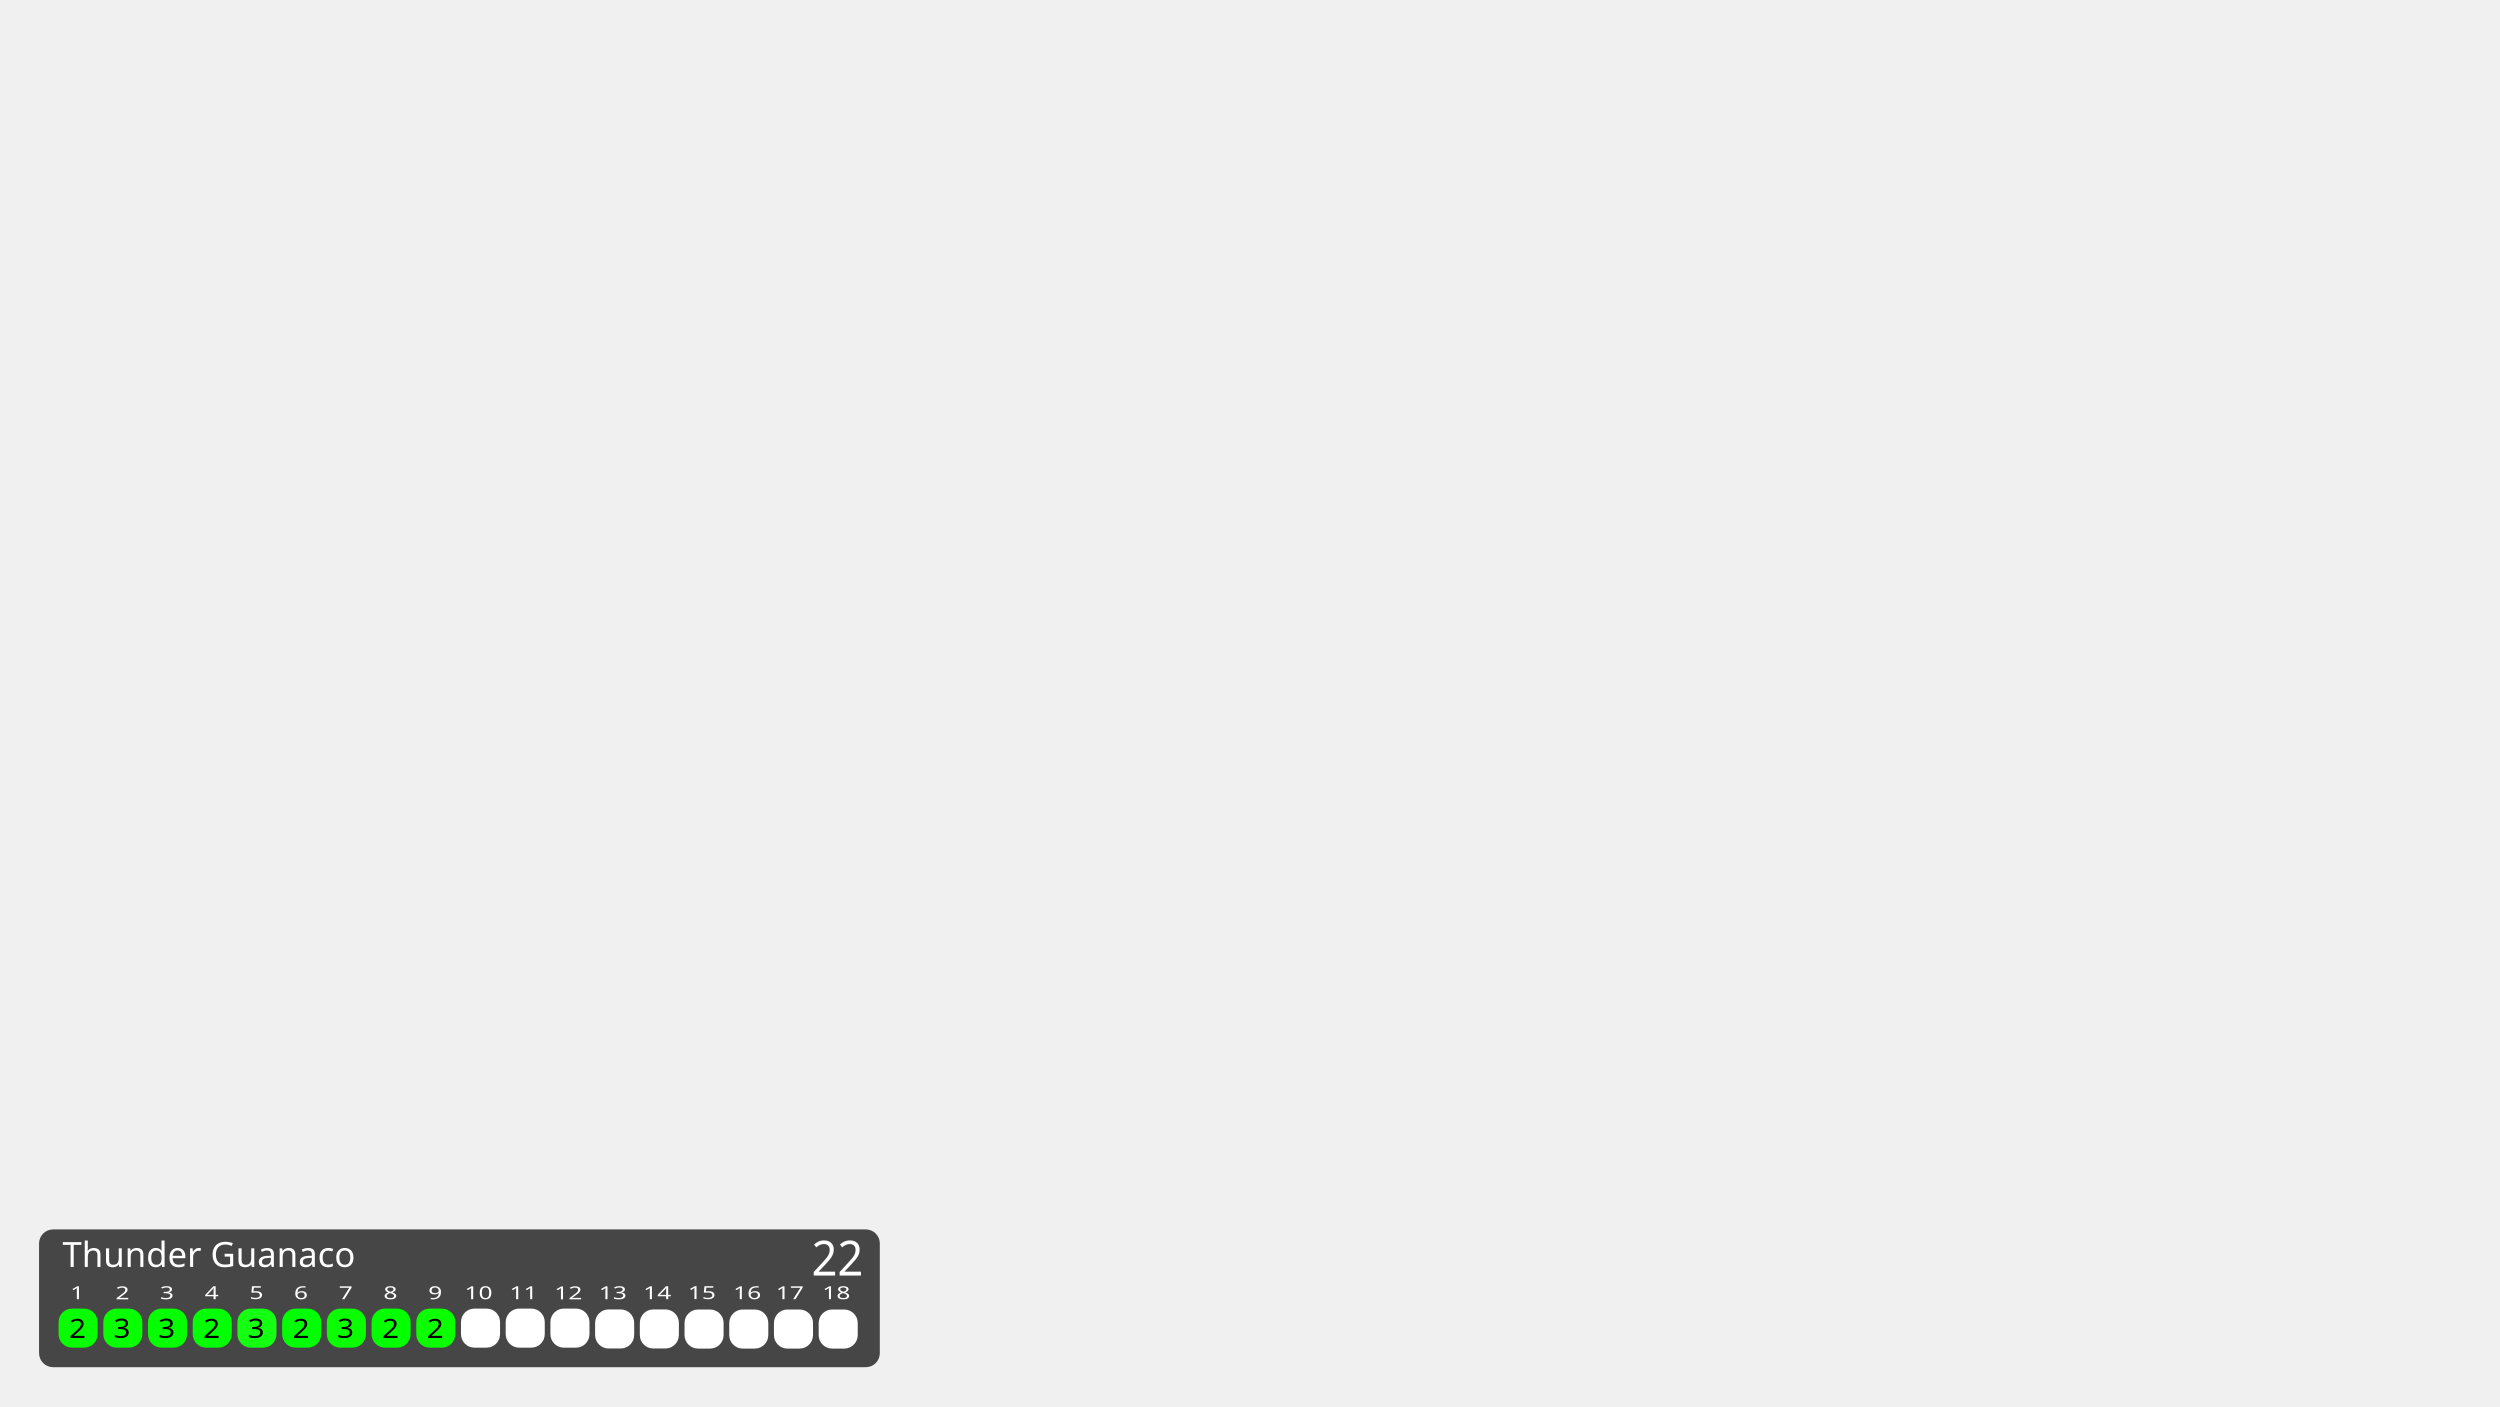
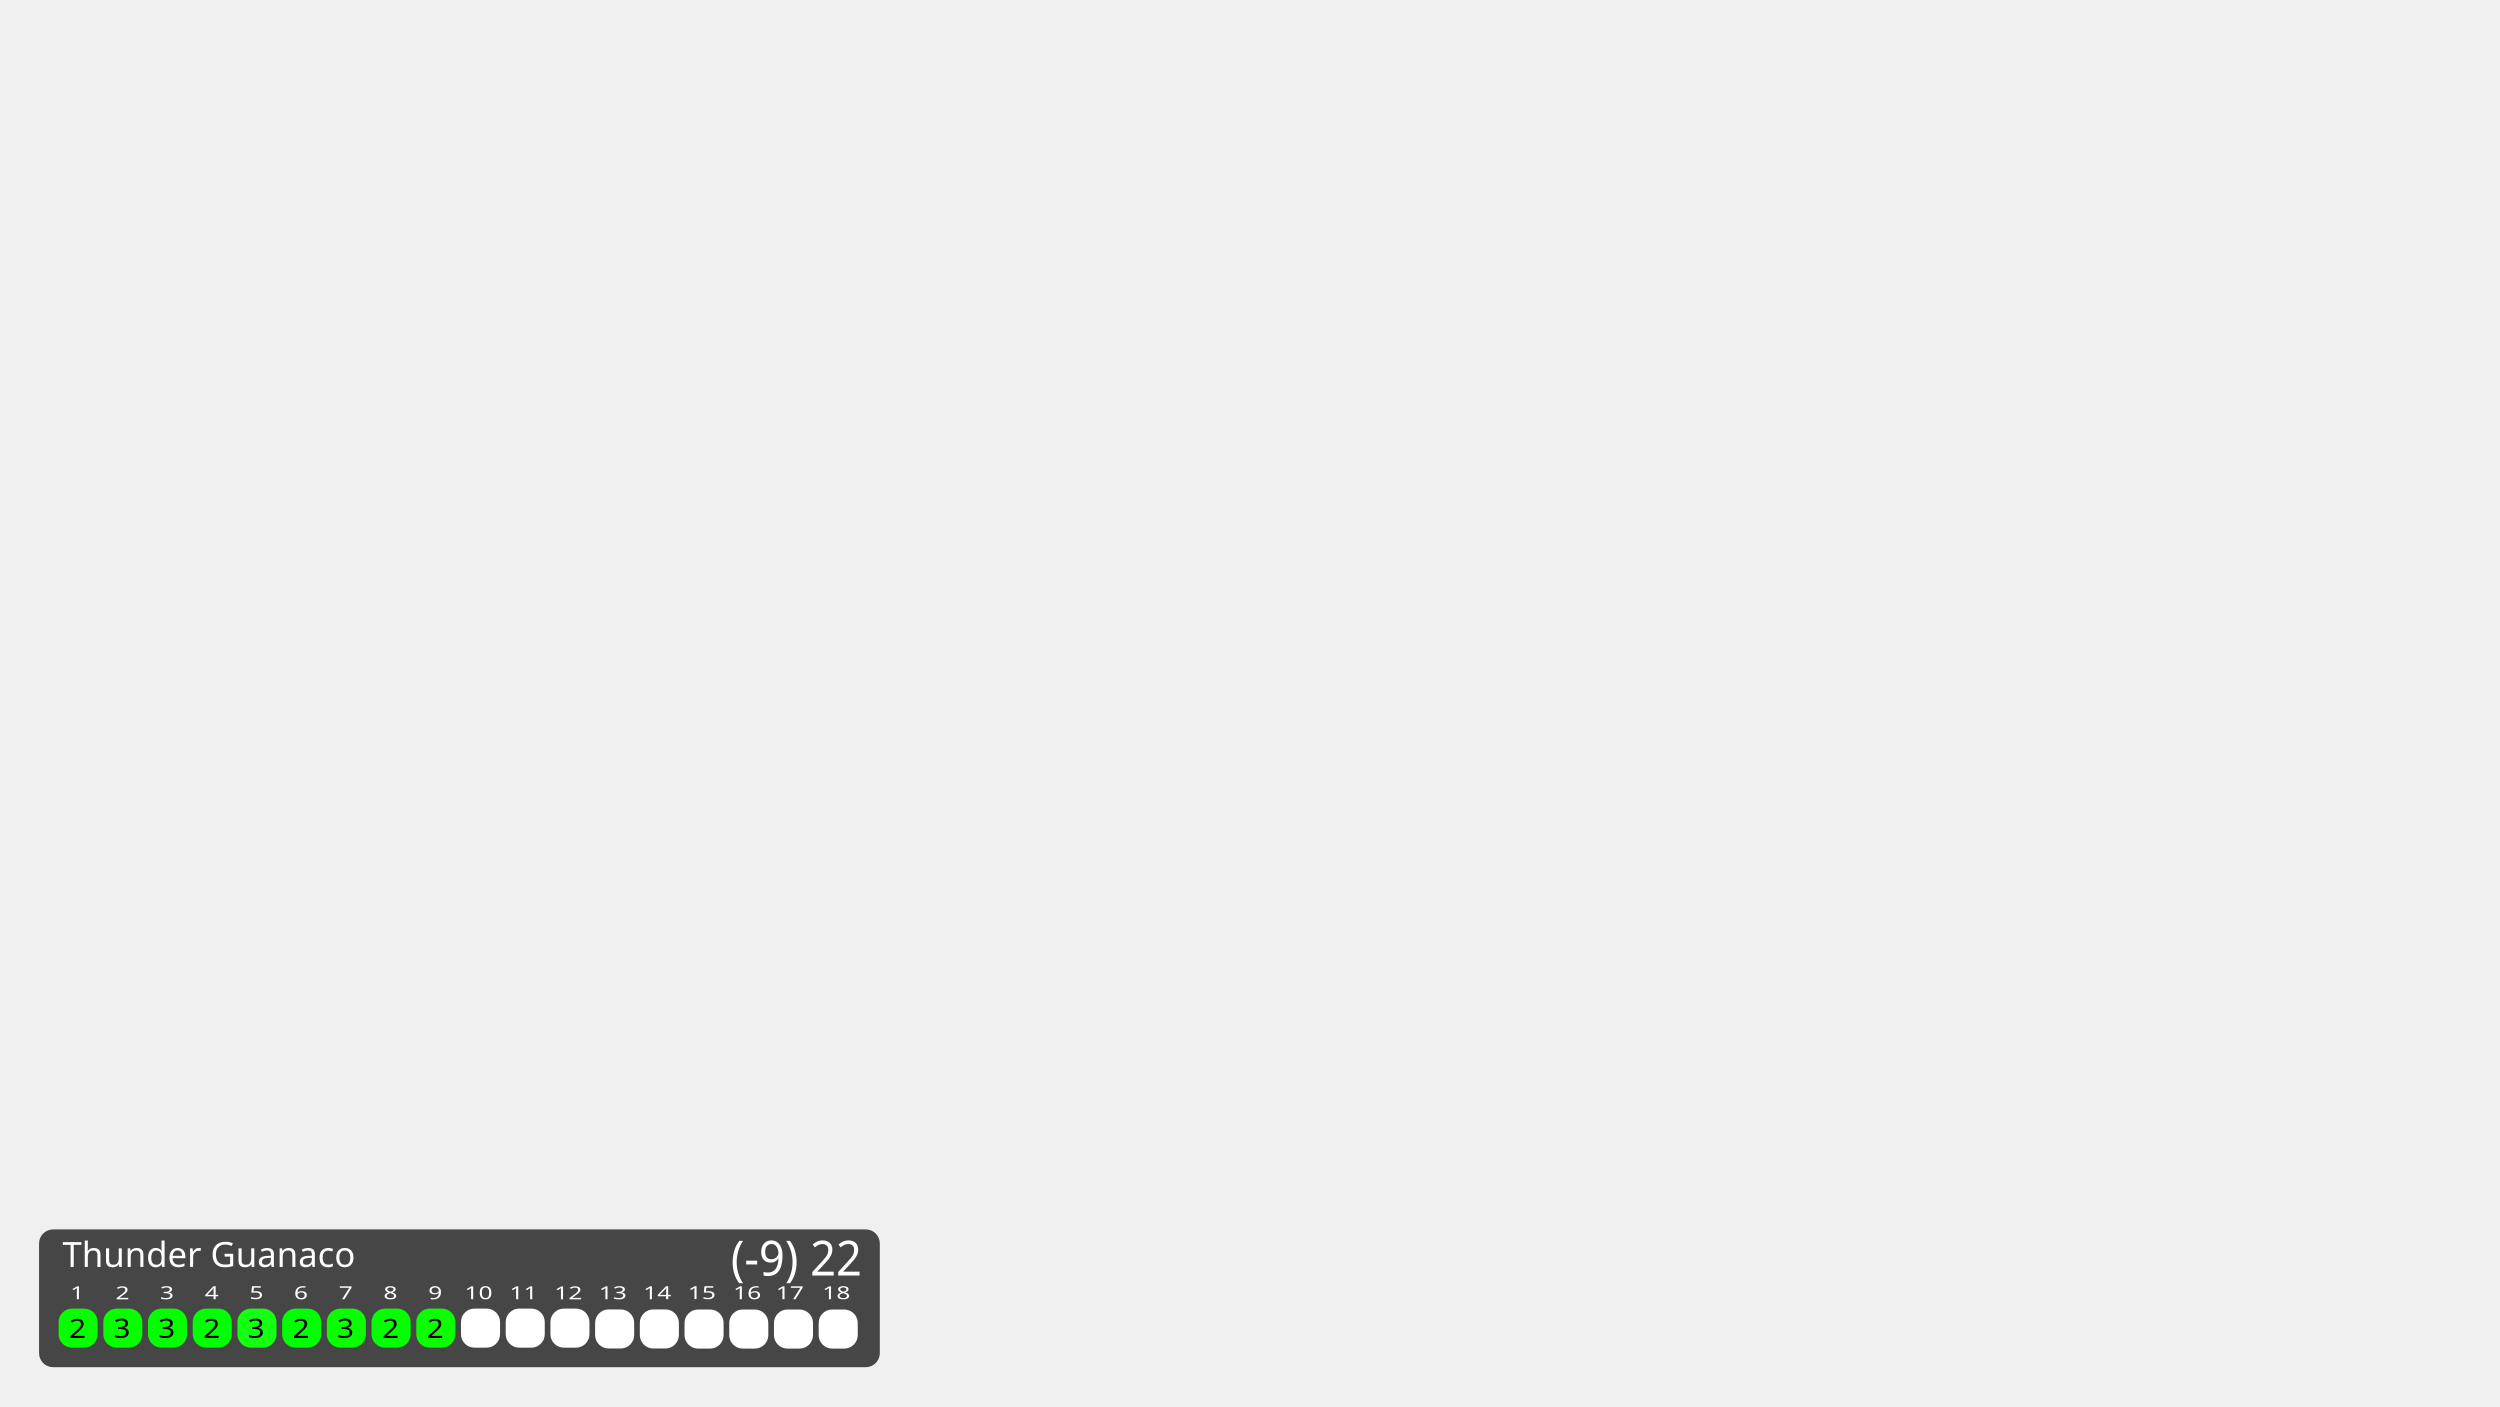
<svg xmlns="http://www.w3.org/2000/svg" width="1920px" height="1080px" viewBox="0 0 1920 1080" version="1.1" id="SVGRoot">
  <defs id="defs815" />
  <g id="layer1">
    <rect style="opacity:1;fill:#000000;fill-opacity:0.71;stroke:none;stroke-width:7.395;stroke-linejoin:bevel;stroke-miterlimit:4;stroke-dasharray:none;stroke-opacity:0.049" id="rect2470" width="645.696" height="105.8" x="30" y="944.2" ry="10.763" />
-     <text xml:space="preserve" style="font-style:normal;font-weight:normal;font-size:35.98px;line-height:1.25;font-family:sans-serif;letter-spacing:0px;word-spacing:0px;fill:#000000;fill-opacity:1;stroke:none;stroke-width:0.899" x="645.789" y="945.486" id="text2486" transform="scale(0.9651485,1.03611)">
-       <tspan id="tspan2484" x="645.789" y="945.486" style="font-style:normal;font-variant:normal;font-weight:normal;font-stretch:normal;font-family:'Noto Sans';-inkscape-font-specification:'Noto Sans';fill:#ffffff;fill-opacity:1;stroke-width:0.899">22</tspan>
+     <text xml:space="preserve" style="font-style:normal;font-weight:normal;font-size:35.98px;line-height:1.25;font-family:sans-serif;letter-spacing:0px;word-spacing:0px;fill:#000000;fill-opacity:1;stroke:none;stroke-width:0.899" x="581.55" y="945.486" id="text2486" transform="scale(0.9651485,1.03611)">
+       <tspan id="tspan2484" x="581.55" y="945.486" style="font-style:normal;font-variant:normal;font-weight:normal;font-stretch:normal;font-family:'Noto Sans';-inkscape-font-specification:'Noto Sans';fill:#ffffff;fill-opacity:1;stroke-width:0.899">(-9) 22</tspan>
    </text>
    <rect style="opacity:1;fill:#07ff00;fill-opacity:1;stroke:none;stroke-width:1.971;stroke-linejoin:bevel;stroke-miterlimit:4;stroke-dasharray:none;stroke-opacity:0.049" id="rect2492" width="30" height="30" x="45" y="1005" ry="10.357" />
    <rect style="opacity:1;fill:#07ff00;fill-opacity:1;stroke:none;stroke-width:1.971;stroke-linejoin:bevel;stroke-miterlimit:4;stroke-dasharray:none;stroke-opacity:0.049" id="rect2492-3" width="30" height="30" x="79.337" y="1005" ry="10.357" />
    <rect style="opacity:1;fill:#05ff00;fill-opacity:1;stroke:none;stroke-width:1.971;stroke-linejoin:bevel;stroke-miterlimit:4;stroke-dasharray:none;stroke-opacity:0.049" id="rect2492-5" width="30" height="30" x="113.675" y="1005" ry="10.357" />
    <rect style="opacity:1;fill:#02ff03;fill-opacity:1;stroke:none;stroke-width:1.971;stroke-linejoin:bevel;stroke-miterlimit:4;stroke-dasharray:none;stroke-opacity:0.049" id="rect2492-3-3" width="30" height="30" x="148.012" y="1005" ry="10.357" />
    <rect style="opacity:1;fill:#15ff13;fill-opacity:1;stroke:none;stroke-width:1.971;stroke-linejoin:bevel;stroke-miterlimit:4;stroke-dasharray:none;stroke-opacity:0.049" id="rect2492-56" width="30" height="30" x="182.349" y="1005" ry="10.357" />
    <rect style="opacity:1;fill:#00ff02;fill-opacity:1;stroke:none;stroke-width:1.971;stroke-linejoin:bevel;stroke-miterlimit:4;stroke-dasharray:none;stroke-opacity:0.049" id="rect2492-3-2" width="30" height="30" x="216.687" y="1005" ry="10.357" />
    <rect style="opacity:1;fill:#0afe00;fill-opacity:1;stroke:none;stroke-width:1.971;stroke-linejoin:bevel;stroke-miterlimit:4;stroke-dasharray:none;stroke-opacity:0.049" id="rect2492-5-9" width="30" height="30" x="251.024" y="1005" ry="10.357" />
    <rect style="opacity:1;fill:#03ff00;fill-opacity:1;stroke:none;stroke-width:1.971;stroke-linejoin:bevel;stroke-miterlimit:4;stroke-dasharray:none;stroke-opacity:0.049" id="rect2492-3-3-1" width="30" height="30" x="285.361" y="1005" ry="10.357" />
    <rect style="opacity:1;fill:#0cff00;fill-opacity:1;stroke:none;stroke-width:1.971;stroke-linejoin:bevel;stroke-miterlimit:4;stroke-dasharray:none;stroke-opacity:0.049" id="rect2492-2" width="30" height="30" x="319.699" y="1005" ry="10.357" />
    <rect style="opacity:1;fill:#ffffff;fill-opacity:1;stroke:none;stroke-width:1.971;stroke-linejoin:bevel;stroke-miterlimit:4;stroke-dasharray:none;stroke-opacity:0.049" id="rect2492-3-7" width="30" height="30" x="354.036" y="1005" ry="10.357" />
    <rect style="opacity:1;fill:#ffffff;fill-opacity:1;stroke:none;stroke-width:1.971;stroke-linejoin:bevel;stroke-miterlimit:4;stroke-dasharray:none;stroke-opacity:0.049" id="rect2492-5-0" width="30" height="30" x="388.373" y="1005" ry="10.357" />
    <rect style="opacity:1;fill:#ffffff;fill-opacity:1;stroke:none;stroke-width:1.971;stroke-linejoin:bevel;stroke-miterlimit:4;stroke-dasharray:none;stroke-opacity:0.049" id="rect2492-3-3-9" width="30" height="30" x="422.711" y="1005" ry="10.357" />
    <rect style="opacity:1;fill:#ffffff;fill-opacity:1;stroke:none;stroke-width:1.971;stroke-linejoin:bevel;stroke-miterlimit:4;stroke-dasharray:none;stroke-opacity:0.049" id="rect2492-0" width="30" height="30" x="457.048" y="1005.646" ry="10.357" />
    <rect style="opacity:1;fill:#ffffff;fill-opacity:1;stroke:none;stroke-width:1.971;stroke-linejoin:bevel;stroke-miterlimit:4;stroke-dasharray:none;stroke-opacity:0.049" id="rect2492-3-6" width="30" height="30" x="491.385" y="1005.646" ry="10.357" />
    <rect style="opacity:1;fill:#ffffff;fill-opacity:1;stroke:none;stroke-width:1.971;stroke-linejoin:bevel;stroke-miterlimit:4;stroke-dasharray:none;stroke-opacity:0.049" id="rect2492-5-1" width="30" height="30" x="525.723" y="1005.707" ry="10.357" />
    <rect style="opacity:1;fill:#ffffff;fill-opacity:1;stroke:none;stroke-width:1.971;stroke-linejoin:bevel;stroke-miterlimit:4;stroke-dasharray:none;stroke-opacity:0.049" id="rect2492-3-3-5" width="30" height="30" x="560.06" y="1005.707" ry="10.357" />
    <rect style="opacity:1;fill:#ffffff;fill-opacity:1;stroke:none;stroke-width:1.971;stroke-linejoin:bevel;stroke-miterlimit:4;stroke-dasharray:none;stroke-opacity:0.049" id="rect2492-56-5" width="30" height="30" x="594.397" y="1005.707" ry="10.357" />
    <rect style="opacity:1;fill:#ffffff;fill-opacity:1;stroke:none;stroke-width:1.971;stroke-linejoin:bevel;stroke-miterlimit:4;stroke-dasharray:none;stroke-opacity:0.049" id="rect2492-3-2-4" width="30" height="30" x="628.735" y="1005.707" ry="10.357" />
    <text xml:space="preserve" style="font-style:normal;font-weight:normal;font-size:16.124px;line-height:1.25;font-family:sans-serif;letter-spacing:0px;word-spacing:0px;fill:#ffffff;fill-opacity:1;stroke:none;stroke-width:0.403" x="46.208" y="1164.85" id="text848" transform="scale(1.167445,0.8565716)">
      <tspan id="tspan846" x="46.208" y="1164.85" style="fill:#ffffff;fill-opacity:1;stroke-width:0.403">1</tspan>
    </text>
    <text xml:space="preserve" style="font-style:normal;font-weight:normal;font-size:16.124px;line-height:1.25;font-family:sans-serif;letter-spacing:0px;word-spacing:0px;fill:#ffffff;fill-opacity:1;stroke:none;stroke-width:0.403" x="75.978" y="1164.956" id="text848-7" transform="scale(1.167445,0.8565716)">
      <tspan id="tspan846-5" x="75.978" y="1164.956" style="fill:#ffffff;fill-opacity:1;stroke-width:0.403">2</tspan>
    </text>
    <text xml:space="preserve" style="font-style:normal;font-weight:normal;font-size:16.124px;line-height:1.25;font-family:sans-serif;letter-spacing:0px;word-spacing:0px;fill:#ffffff;fill-opacity:1;stroke:none;stroke-width:0.403" x="105.205" y="1164.842" id="text848-7-3" transform="scale(1.167445,0.8565716)">
      <tspan id="tspan846-5-5" x="105.205" y="1164.842" style="fill:#ffffff;fill-opacity:1;stroke-width:0.403">3</tspan>
    </text>
    <text xml:space="preserve" style="font-style:normal;font-weight:normal;font-size:16.124px;line-height:1.25;font-family:sans-serif;letter-spacing:0px;word-spacing:0px;fill:#ffffff;fill-opacity:1;stroke:none;stroke-width:0.403" x="134.644" y="1164.85" id="text848-7-3-6" transform="scale(1.167445,0.8565716)">
      <tspan id="tspan846-5-5-2" x="134.644" y="1164.85" style="fill:#ffffff;fill-opacity:1;stroke-width:0.403">4</tspan>
    </text>
    <text xml:space="preserve" style="font-style:normal;font-weight:normal;font-size:16.124px;line-height:1.25;font-family:sans-serif;letter-spacing:0px;word-spacing:0px;fill:#ffffff;fill-opacity:1;stroke:none;stroke-width:0.403" x="164.08" y="1164.736" id="text848-7-3-6-9" transform="scale(1.167445,0.8565716)">
      <tspan id="tspan846-5-5-2-1" x="164.08" y="1164.736" style="fill:#ffffff;fill-opacity:1;stroke-width:0.403">5</tspan>
    </text>
    <text xml:space="preserve" style="font-style:normal;font-weight:normal;font-size:16.124px;line-height:1.25;font-family:sans-serif;letter-spacing:0px;word-spacing:0px;fill:#ffffff;fill-opacity:1;stroke:none;stroke-width:0.403" x="193.354" y="1164.842" id="text848-7-3-6-9-2" transform="scale(1.167445,0.8565716)">
      <tspan id="tspan846-5-5-2-1-7" x="193.354" y="1164.842" style="fill:#ffffff;fill-opacity:1;stroke-width:0.403">6</tspan>
    </text>
    <text xml:space="preserve" style="font-style:normal;font-weight:normal;font-size:16.124px;line-height:1.25;font-family:sans-serif;letter-spacing:0px;word-spacing:0px;fill:#ffffff;fill-opacity:1;stroke:none;stroke-width:0.403" x="222.848" y="1164.85" id="text848-7-3-6-9-2-0" transform="scale(1.167445,0.8565716)">
      <tspan id="tspan846-5-5-2-1-7-9" x="222.848" y="1164.85" style="fill:#ffffff;fill-opacity:1;stroke-width:0.403">7</tspan>
    </text>
    <text xml:space="preserve" style="font-style:normal;font-weight:normal;font-size:16.124px;line-height:1.25;font-family:sans-serif;letter-spacing:0px;word-spacing:0px;fill:#ffffff;fill-opacity:1;stroke:none;stroke-width:0.403" x="252.236" y="1164.842" id="text848-7-3-6-9-2-0-3" transform="scale(1.167445,0.8565716)">
      <tspan id="tspan846-5-5-2-1-7-9-6" x="252.236" y="1164.842" style="fill:#ffffff;fill-opacity:1;stroke-width:0.403">8</tspan>
    </text>
    <text xml:space="preserve" style="font-style:normal;font-weight:normal;font-size:16.124px;line-height:1.25;font-family:sans-serif;letter-spacing:0px;word-spacing:0px;fill:#ffffff;fill-opacity:1;stroke:none;stroke-width:0.403" x="281.703" y="1164.842" id="text848-7-3-6-9-2-0-3-0" transform="scale(1.167445,0.8565716)">
      <tspan id="tspan846-5-5-2-1-7-9-6-6" x="281.703" y="1164.842" style="fill:#ffffff;fill-opacity:1;stroke-width:0.403">9</tspan>
    </text>
    <text xml:space="preserve" style="font-style:normal;font-weight:normal;font-size:16.124px;line-height:1.25;font-family:sans-serif;letter-spacing:0px;word-spacing:0px;fill:#ffffff;fill-opacity:1;stroke:none;stroke-width:0.403" x="305.573" y="1164.842" id="text848-7-3-6-9-2-0-3-2" transform="scale(1.167445,0.8565716)">
      <tspan id="tspan846-5-5-2-1-7-9-6-61" x="305.573" y="1164.842" style="fill:#ffffff;fill-opacity:1;stroke-width:0.403">10</tspan>
    </text>
    <text xml:space="preserve" style="font-style:normal;font-weight:normal;font-size:16.124px;line-height:1.25;font-family:sans-serif;letter-spacing:0px;word-spacing:0px;fill:#ffffff;fill-opacity:1;stroke:none;stroke-width:0.403" x="335.193" y="1164.85" id="text848-7-3-6-9-2-0-3-2-8" transform="scale(1.167445,0.8565716)">
      <tspan id="tspan846-5-5-2-1-7-9-6-61-7" x="335.193" y="1164.85" style="fill:#ffffff;fill-opacity:1;stroke-width:0.403">11</tspan>
    </text>
    <text xml:space="preserve" style="font-style:normal;font-weight:normal;font-size:16.124px;line-height:1.25;font-family:sans-serif;letter-spacing:0px;word-spacing:0px;fill:#ffffff;fill-opacity:1;stroke:none;stroke-width:0.403" x="364.668" y="1164.956" id="text848-7-3-6-9-2-0-3-2-8-9" transform="scale(1.167445,0.8565716)">
      <tspan id="tspan846-5-5-2-1-7-9-6-61-7-2" x="364.668" y="1164.956" style="fill:#ffffff;fill-opacity:1;stroke-width:0.403">12</tspan>
    </text>
    <text xml:space="preserve" style="font-style:normal;font-weight:normal;font-size:16.124px;line-height:1.25;font-family:sans-serif;letter-spacing:0px;word-spacing:0px;fill:#ffffff;fill-opacity:1;stroke:none;stroke-width:0.403" x="393.918" y="1164.842" id="text848-7-3-6-9-2-0-3-2-8-9-0" transform="scale(1.167445,0.8565716)">
      <tspan id="tspan846-5-5-2-1-7-9-6-61-7-2-2" x="393.918" y="1164.842" style="fill:#ffffff;fill-opacity:1;stroke-width:0.403">13</tspan>
    </text>
    <text xml:space="preserve" style="font-style:normal;font-weight:normal;font-size:16.124px;line-height:1.25;font-family:sans-serif;letter-spacing:0px;word-spacing:0px;fill:#ffffff;fill-opacity:1;stroke:none;stroke-width:0.403" x="423.137" y="1164.85" id="text848-7-3-6-9-2-0-3-2-8-9-0-3" transform="scale(1.167445,0.8565716)">
      <tspan id="tspan846-5-5-2-1-7-9-6-61-7-2-2-7" x="423.137" y="1164.85" style="fill:#ffffff;fill-opacity:1;stroke-width:0.403">14</tspan>
    </text>
    <text xml:space="preserve" style="font-style:normal;font-weight:normal;font-size:16.124px;line-height:1.25;font-family:sans-serif;letter-spacing:0px;word-spacing:0px;fill:#ffffff;fill-opacity:1;stroke:none;stroke-width:0.403" x="452.496" y="1164.736" id="text848-7-3-6-9-2-0-3-2-8-9-0-3-5" transform="scale(1.167445,0.8565716)">
      <tspan id="tspan846-5-5-2-1-7-9-6-61-7-2-2-7-9" x="452.496" y="1164.736" style="fill:#ffffff;fill-opacity:1;stroke-width:0.403">15</tspan>
    </text>
    <text xml:space="preserve" style="font-style:normal;font-weight:normal;font-size:16.124px;line-height:1.25;font-family:sans-serif;letter-spacing:0px;word-spacing:0px;fill:#ffffff;fill-opacity:1;stroke:none;stroke-width:0.403" x="482.3" y="1164.842" id="text848-7-3-6-9-2-0-3-2-8-9-0-3-5-2" transform="scale(1.167445,0.8565716)">
      <tspan id="tspan846-5-5-2-1-7-9-6-61-7-2-2-7-9-2" x="482.3" y="1164.842" style="fill:#ffffff;fill-opacity:1;stroke-width:0.403">16</tspan>
    </text>
    <text xml:space="preserve" style="font-style:normal;font-weight:normal;font-size:16.124px;line-height:1.25;font-family:sans-serif;letter-spacing:0px;word-spacing:0px;fill:#ffffff;fill-opacity:1;stroke:none;stroke-width:0.403" x="510.37" y="1164.85" id="text848-7-3-6-9-2-0-3-2-8-9-0-3-5-2-8" transform="scale(1.167445,0.8565716)">
      <tspan id="tspan846-5-5-2-1-7-9-6-61-7-2-2-7-9-2-9" x="510.37" y="1164.85" style="fill:#ffffff;fill-opacity:1;stroke-width:0.403">17</tspan>
    </text>
    <text xml:space="preserve" style="font-style:normal;font-weight:normal;font-size:16.124px;line-height:1.25;font-family:sans-serif;letter-spacing:0px;word-spacing:0px;fill:#ffffff;fill-opacity:1;stroke:none;stroke-width:0.403" x="540.959" y="1164.842" id="text848-7-3-6-9-2-0-3-2-8-9-0-3-5-2-8-7" transform="scale(1.167445,0.8565716)">
      <tspan id="tspan846-5-5-2-1-7-9-6-61-7-2-2-7-9-2-9-3" x="540.959" y="1164.842" style="fill:#ffffff;fill-opacity:1;stroke-width:0.403">18</tspan>
    </text>
    <text xml:space="preserve" style="font-style:normal;font-weight:normal;font-size:40px;line-height:1.25;font-family:sans-serif;letter-spacing:0px;word-spacing:0px;fill:#000000;fill-opacity:1;stroke:none" x="48" y="973" id="text871">
      <tspan id="tspan869" x="48" y="973" style="font-size:26.667px;line-height:1.25;fill:#ffffff">Thunder Guanaco</tspan>
    </text>
    <text xml:space="preserve" style="font-style:normal;font-weight:normal;font-size:21.561px;line-height:1.25;font-family:sans-serif;letter-spacing:0px;word-spacing:0px;fill:#000000;fill-opacity:1;stroke:none;stroke-width:0.539" x="50.376" y="1082.713" id="text1166" transform="scale(1.05364,0.9490912)">
      <tspan id="tspan1164" x="50.376" y="1082.713" style="stroke-width:0.539">2</tspan>
    </text>
    <text xml:space="preserve" style="font-style:normal;font-weight:normal;font-size:21.561px;line-height:1.25;font-family:sans-serif;letter-spacing:0px;word-spacing:0px;fill:#000000;fill-opacity:1;stroke:none;stroke-width:0.539" x="82.718" y="1082.561" id="text1166-3" transform="scale(1.05364,0.9490912)">
      <tspan id="tspan1164-6" x="82.718" y="1082.561" style="stroke-width:0.539">3</tspan>
    </text>
    <text xml:space="preserve" style="font-style:normal;font-weight:normal;font-size:21.561px;line-height:1.25;font-family:sans-serif;letter-spacing:0px;word-spacing:0px;fill:#000000;fill-opacity:1;stroke:none;stroke-width:0.539" x="115.307" y="1082.561" id="text1166-3-7" transform="scale(1.05364,0.9490912)">
      <tspan id="tspan1164-6-5" x="115.307" y="1082.561" style="stroke-width:0.539">3</tspan>
    </text>
    <text xml:space="preserve" style="font-style:normal;font-weight:normal;font-size:21.561px;line-height:1.25;font-family:sans-serif;letter-spacing:0px;word-spacing:0px;fill:#000000;fill-opacity:1;stroke:none;stroke-width:0.539" x="148.144" y="1082.713" id="text1166-9" transform="scale(1.05364,0.9490912)">
      <tspan id="tspan1164-1" x="148.144" y="1082.713" style="stroke-width:0.539">2</tspan>
    </text>
    <text xml:space="preserve" style="font-style:normal;font-weight:normal;font-size:21.561px;line-height:1.25;font-family:sans-serif;letter-spacing:0px;word-spacing:0px;fill:#000000;fill-opacity:1;stroke:none;stroke-width:0.539" x="180.486" y="1082.561" id="text1166-3-7-2" transform="scale(1.05364,0.9490912)">
      <tspan id="tspan1164-6-5-7" x="180.486" y="1082.561" style="stroke-width:0.539">3</tspan>
    </text>
    <text xml:space="preserve" style="font-style:normal;font-weight:normal;font-size:21.561px;line-height:1.25;font-family:sans-serif;letter-spacing:0px;word-spacing:0px;fill:#000000;fill-opacity:1;stroke:none;stroke-width:0.539" x="213.323" y="1082.713" id="text1166-9-0" transform="scale(1.05364,0.9490912)">
      <tspan id="tspan1164-1-9" x="213.323" y="1082.713" style="stroke-width:0.539">2</tspan>
    </text>
    <text xml:space="preserve" style="font-style:normal;font-weight:normal;font-size:21.561px;line-height:1.25;font-family:sans-serif;letter-spacing:0px;word-spacing:0px;fill:#000000;fill-opacity:1;stroke:none;stroke-width:0.539" x="245.664" y="1082.561" id="text1166-3-7-2-3" transform="scale(1.05364,0.9490912)">
      <tspan id="tspan1164-6-5-7-6" x="245.664" y="1082.561" style="stroke-width:0.539">3</tspan>
    </text>
    <text xml:space="preserve" style="font-style:normal;font-weight:normal;font-size:21.561px;line-height:1.25;font-family:sans-serif;letter-spacing:0px;word-spacing:0px;fill:#000000;fill-opacity:1;stroke:none;stroke-width:0.539" x="278.501" y="1082.713" id="text1166-9-0-0" transform="scale(1.05364,0.9490912)">
      <tspan id="tspan1164-1-9-6" x="278.501" y="1082.713" style="stroke-width:0.539">2</tspan>
    </text>
    <text xml:space="preserve" style="font-style:normal;font-weight:normal;font-size:21.561px;line-height:1.25;font-family:sans-serif;letter-spacing:0px;word-spacing:0px;fill:#000000;fill-opacity:1;stroke:none;stroke-width:0.539" x="311.09" y="1082.713" id="text1166-9-0-0-2" transform="scale(1.05364,0.9490912)">
      <tspan id="tspan1164-1-9-6-6" x="311.09" y="1082.713" style="stroke-width:0.539">2</tspan>
    </text>
  </g>
</svg>
